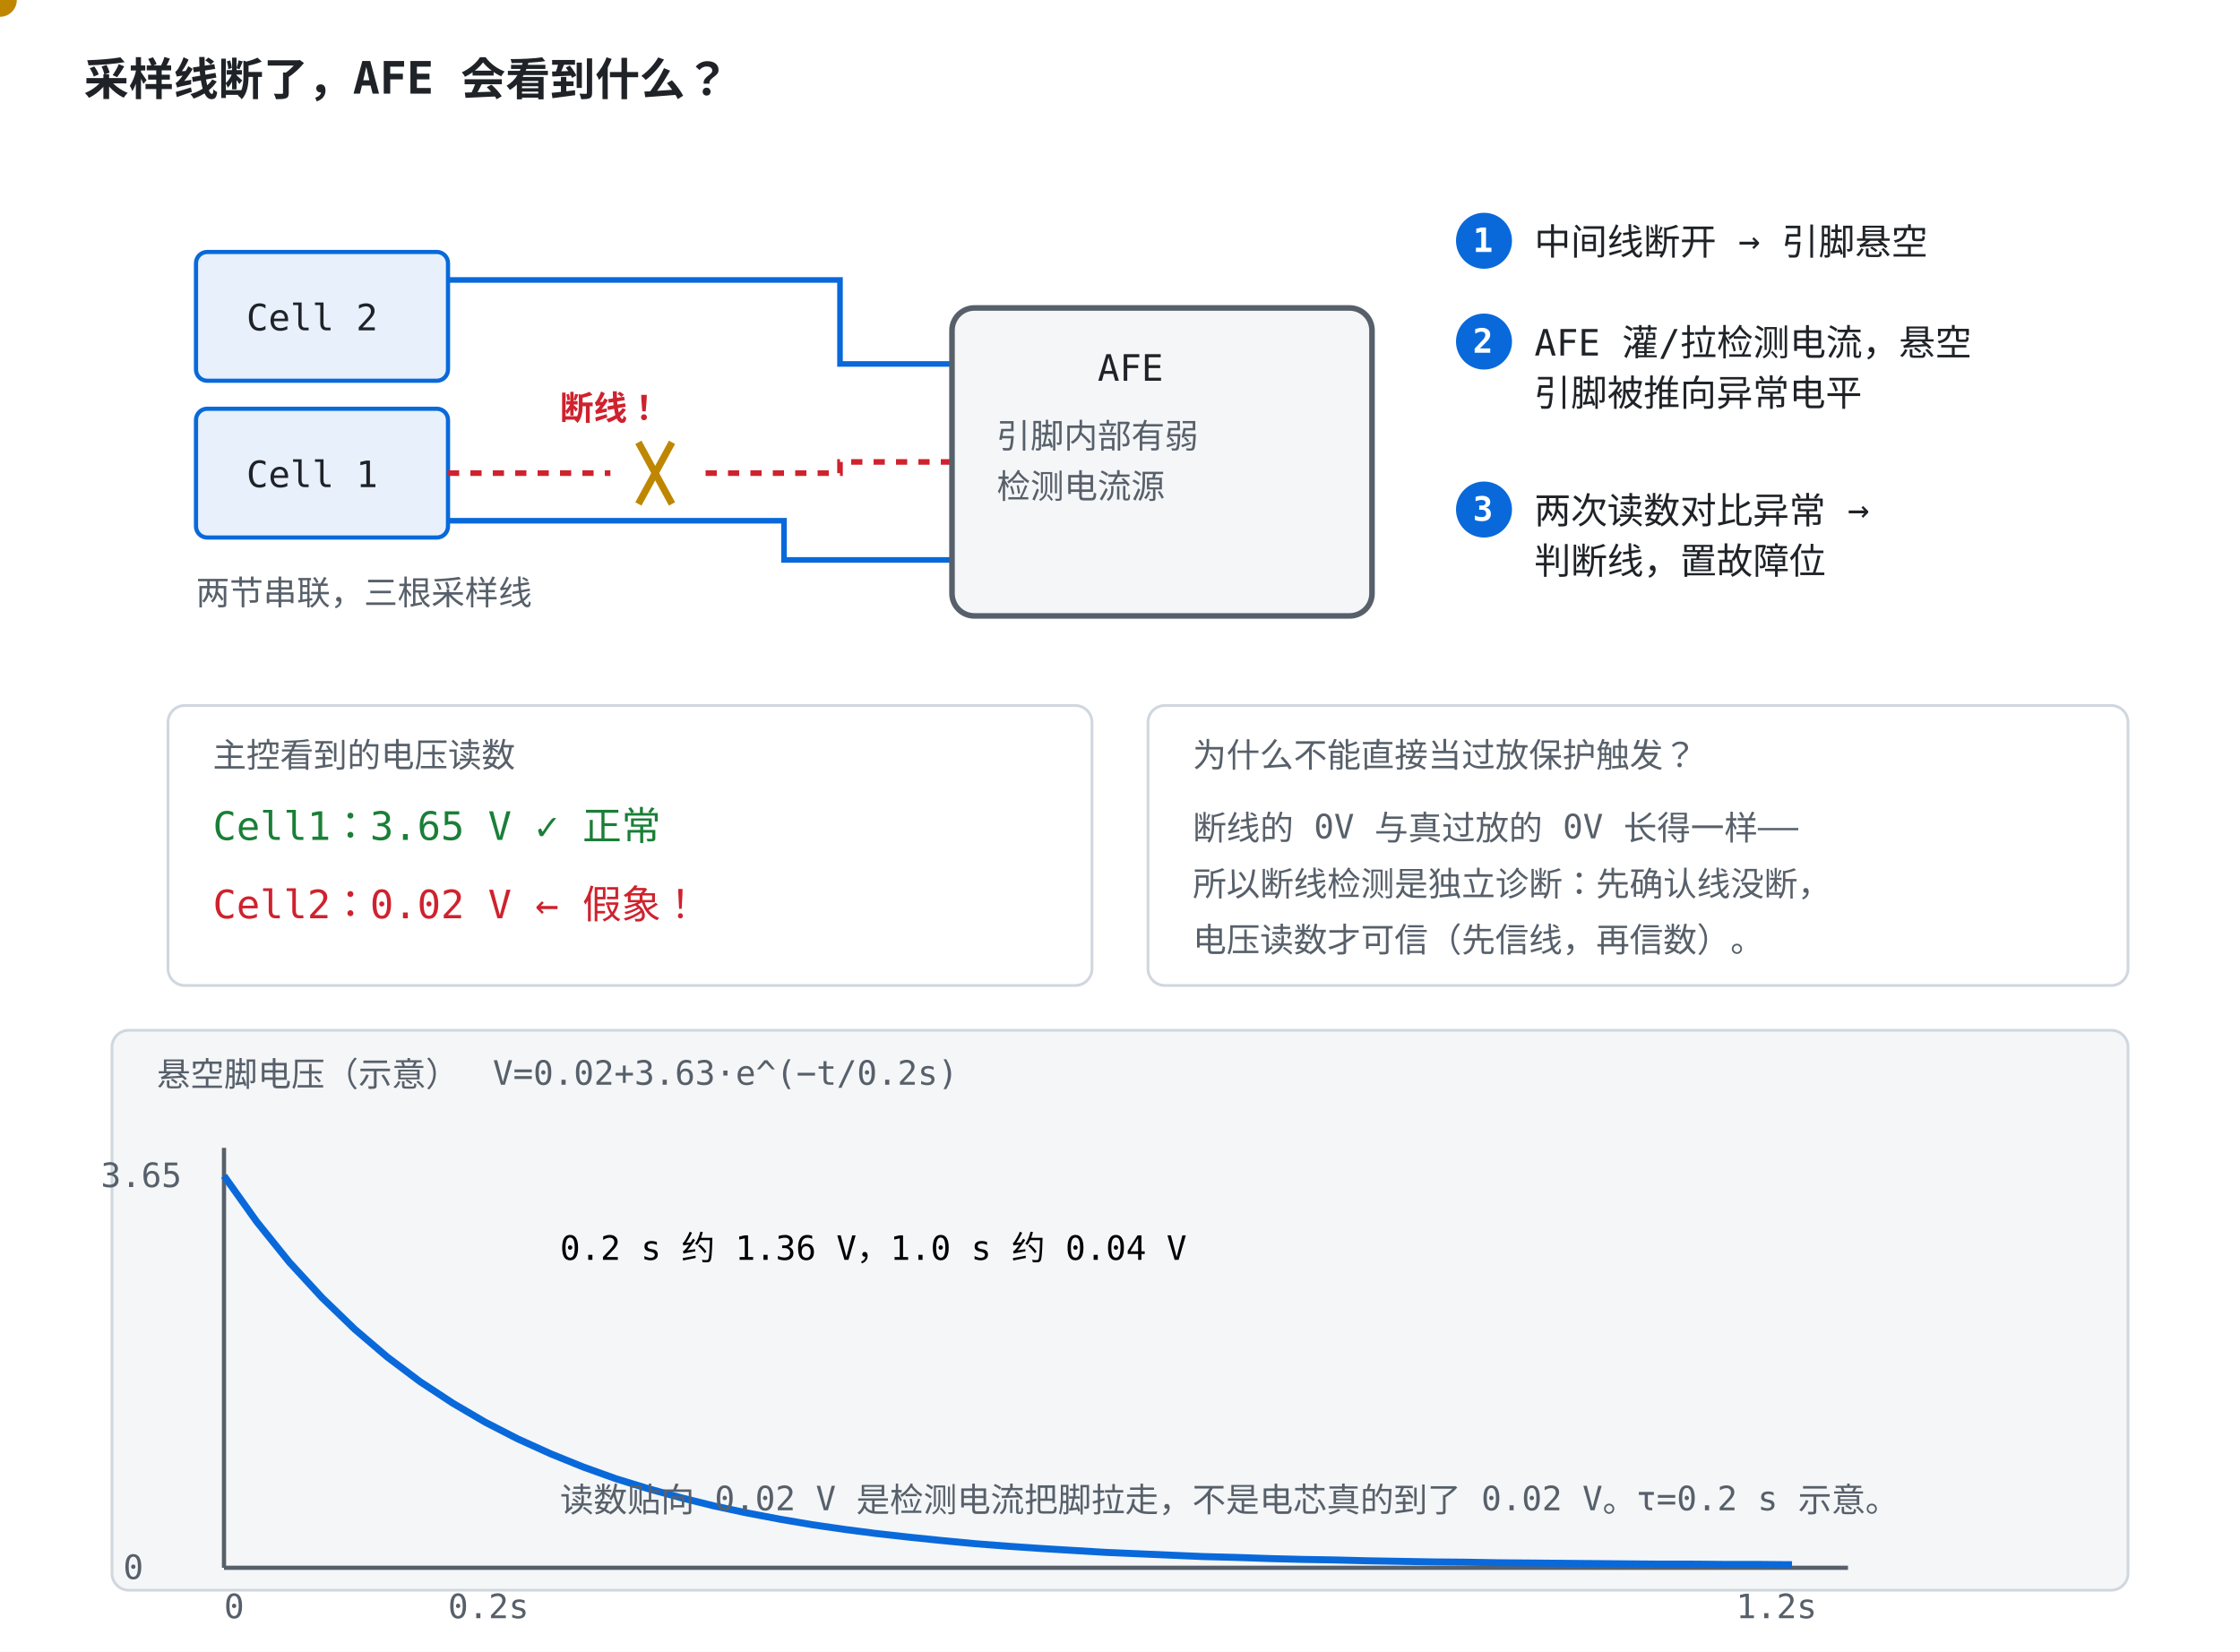
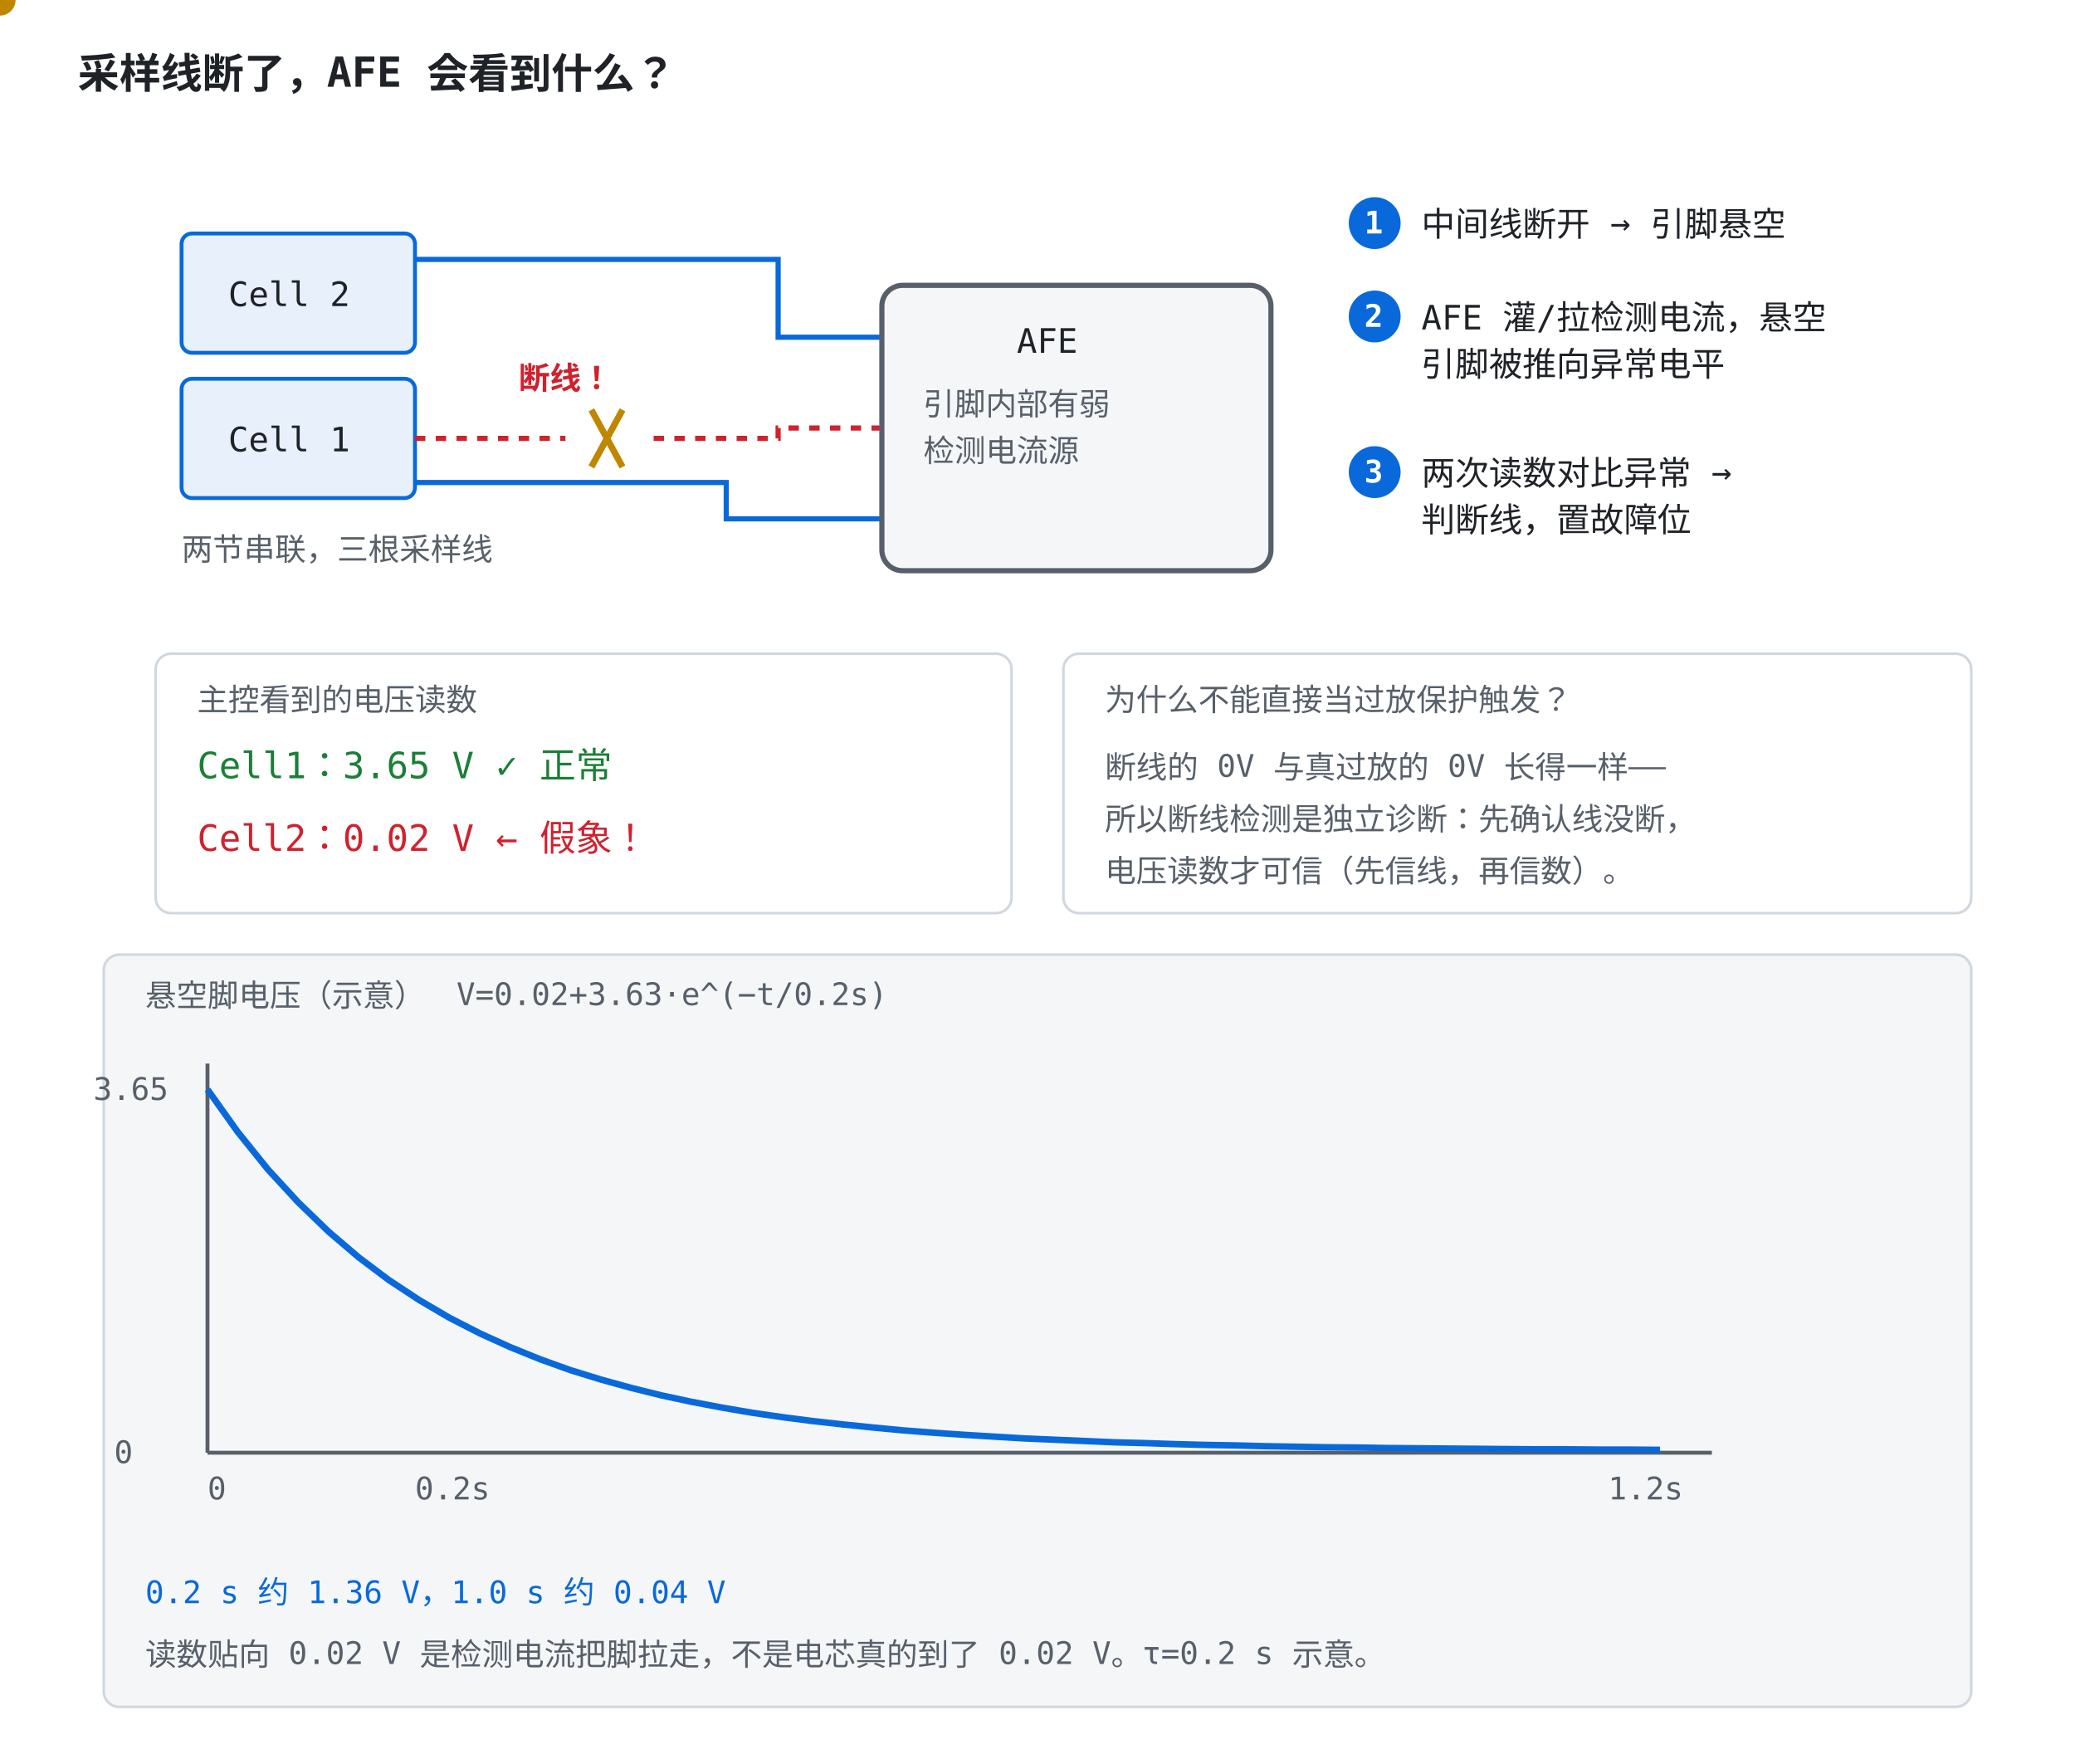
- <svg xmlns="http://www.w3.org/2000/svg" viewBox="0 0 800 590" font-family="ui-monospace, Consolas, monospace">
+ <svg xmlns="http://www.w3.org/2000/svg" viewBox="0 0 800 680" role="img" font-family="ui-monospace, Consolas, monospace">
  <style>
    .bg { fill: #ffffff; }
    .panel { fill: #f4f6f8; stroke: #d0d7de; }
    .txt { fill: #1f2328; font-size: 13px; }
    .small { fill: #57606a; font-size: 12px; }
    .title { fill: #1f2328; font-size: 16px; font-weight: bold; }
    .cell { fill: #e7f0fb; stroke: #0969da; stroke-width: 1.5; }
    .wire { stroke: #0969da; stroke-width: 2; fill: none; }
    .broken { stroke: #cf222e; stroke-width: 2; stroke-dasharray: 4 4; fill: none; }
    .chip { fill: #f4f6f8; stroke: #57606a; stroke-width: 2; }
    .ok { fill: #1a7f37; }
    .bad { fill: #cf222e; }
    .spark { stroke: #bf8700; stroke-width: 2.5; }
    .gauge { fill: #ffffff; stroke: #d0d7de; }
    .badge { fill: #0969da; }
    .badget { fill: #ffffff; font-size: 12px; font-weight: bold; }
    .axis { stroke: #57606a; stroke-width: 1.5; fill: none; }
    .lineb { stroke: #0969da; stroke-width: 2.5; fill: none; }
    .doty { fill: #bf8700; }
+     .hi { fill: #0969da; }
    @media (prefers-color-scheme: dark) {
      .bg { fill: #0d1117; }
      .panel { fill: #161b22; stroke: #30363d; }
      .txt { fill: #e6edf3; }
      .small { fill: #8b949e; }
      .title { fill: #e6edf3; }
      .cell { fill: #12233a; stroke: #4493f8; }
      .wire { stroke: #4493f8; }
      .broken { stroke: #ff7b72; }
      .chip { fill: #161b22; stroke: #8b949e; }
      .ok { fill: #3fb950; }
      .bad { fill: #ff7b72; }
      .spark { stroke: #d29922; }
      .gauge { fill: #0d1117; stroke: #30363d; }
      .badge { fill: #4493f8; }
      .badget { fill: #0d1117; }
      .axis { stroke: #8b949e; }
      .lineb { stroke: #4493f8; }
      .doty { fill: #d29922; }
+       .hi { fill: #4493f8; }
    }
  </style>
-   <rect class="bg" width="800" height="590" />
+   <rect class="bg" width="800" height="680" />
  <text class="title" x="30" y="34">采样线断了，AFE 会看到什么？</text>
  <g>
    <rect class="cell" x="70" y="90" width="90" height="46" rx="4" />
    <text class="txt" x="88" y="118">Cell 2</text>
    <rect class="cell" x="70" y="146" width="90" height="46" rx="4" />
    <text class="txt" x="88" y="174">Cell 1</text>
    <text class="small" x="70" y="216">两节串联，三根采样线</text>
  </g>
  <path class="wire" d="M 160 100 H 300 V 130 H 340" />
  <path class="broken" d="M 160 169 H 218 M 252 169 H 300 V 165 H 340" />
  <path class="wire" d="M 160 186 H 280 V 200 H 340" />
  <g>
    <line class="spark" x1="228" y1="158" x2="240" y2="180">
      <animate attributeName="opacity" values="1;0.1;1" dur="0.7s" repeatCount="indefinite" />
    </line>
    <line class="spark" x1="240" y1="158" x2="228" y2="180">
      <animate attributeName="opacity" values="0.1;1;0.1" dur="0.7s" repeatCount="indefinite" />
    </line>
    <text class="bad" x="200" y="150" font-size="12" font-weight="bold">断线！</text>
  </g>
  <rect class="chip" x="340" y="110" width="150" height="110" rx="8" />
  <text class="txt" x="392" y="136">AFE</text>
  <text class="small" x="356" y="160">引脚内部有弱</text>
  <text class="small" x="356" y="178">检测电流源</text>
  <g>
    <circle class="badge" cx="530" cy="86" r="10" />
    <text class="badget" x="526" y="90">1</text>
    <text class="txt" x="548" y="91">中间线断开 → 引脚悬空</text>
    <circle class="badge" cx="530" cy="122" r="10" />
    <text class="badget" x="526" y="126">2</text>
    <text class="txt" x="548" y="127">AFE 灌/拉检测电流，悬空</text>
    <text class="txt" x="548" y="145">引脚被推向异常电平</text>
    <circle class="badge" cx="530" cy="182" r="10" />
    <text class="badget" x="526" y="186">3</text>
    <text class="txt" x="548" y="187">两次读数对比异常 →</text>
    <text class="txt" x="548" y="205">判断线，置故障位</text>
  </g>
  <rect class="gauge" x="60" y="252" width="330" height="100" rx="6" />
  <text class="small" x="76" y="274">主控看到的电压读数</text>
  <text class="ok" x="76" y="300" font-size="14">Cell1：3.65 V ✓ 正常</text>
  <text class="bad" x="76" y="328" font-size="14">Cell2：0.02 V ← 假象！
    <animate attributeName="opacity" values="1;0.55;1" dur="1.2s" repeatCount="indefinite" />
  </text>
  <rect class="gauge" x="410" y="252" width="350" height="100" rx="6" />
  <text class="small" x="426" y="274">为什么不能直接当过放保护触发？</text>
  <text class="small" x="426" y="300">断线的 0V 与真过放的 0V 长得一样——</text>
  <text class="small" x="426" y="320">所以断线检测是独立诊断：先确认线没断，</text>
  <text class="small" x="426" y="340">电压读数才可信（先信线，再信数）。</text>
-   <rect class="panel" x="40" y="368" width="720" height="200" rx="6" />
+   <rect class="panel" x="40" y="368" width="720" height="290" rx="6" />
  <text class="small" x="56" y="388">悬空脚电压（示意）　V=0.02+3.63·e^(−t/0.2s)</text>
  <line class="axis" x1="80" y1="410" x2="80" y2="560" />
  <line class="axis" x1="80" y1="560" x2="660" y2="560" />
  <text class="small" x="36" y="424">3.65</text>
  <text class="small" x="44" y="564">0</text>
  <text class="small" x="80" y="578">0</text>
  <text class="small" x="160" y="578">0.2s</text>
  <text class="small" x="620" y="578">1.2s</text>
  <polyline class="lineb" points="80.0,420.0 91.7,436.4 103.3,450.8 115.0,463.5 126.7,474.8 138.3,484.7 150.0,493.5 161.7,501.2 173.3,508.0 185.0,514.0 196.7,519.3 208.3,524.0 220.0,528.2 231.7,531.8 243.3,535.0 255.0,537.9 266.7,540.4 278.3,542.6 290.0,544.6 301.7,546.3 313.3,547.8 325.0,549.1 336.7,550.3 348.3,551.4 360.0,552.3 371.7,553.1 383.3,553.8 395.0,554.5 406.7,555.0 418.3,555.5 430.0,556.0 441.7,556.3 453.3,556.7 465.0,557.0 476.7,557.2 488.3,557.5 500.0,557.7 511.7,557.9 523.3,558.0 535.0,558.2 546.7,558.3 558.3,558.4 570.0,558.5 581.7,558.6 593.3,558.7 605.0,558.7 616.7,558.8 628.3,558.8 640.0,558.9" />
-   <text class="hi" x="200" y="450">0.2 s 约 1.36 V，1.0 s 约 0.04 V</text>
+   <text class="hi" x="56" y="618">0.2 s 约 1.36 V，1.0 s 约 0.04 V</text>
  <circle class="doty" r="6">
    <animate attributeName="cx" values="80.0;126.7;173.3;220.0;266.7;313.3;360.0;406.7;453.3;500.0;546.7;593.3;640.0" keyTimes="0;0.083;0.167;0.25;0.333;0.417;0.5;0.583;0.667;0.75;0.833;0.917;1" dur="8s" repeatCount="indefinite" />
    <animate attributeName="cy" values="420.0;474.8;508.0;528.2;540.4;547.8;552.3;555.0;556.7;557.7;558.3;558.7;558.9" keyTimes="0;0.083;0.167;0.25;0.333;0.417;0.5;0.583;0.667;0.75;0.833;0.917;1" dur="8s" repeatCount="indefinite" />
  </circle>
-   <text class="small" x="200" y="540">读数贴向 0.02 V 是检测电流把脚拉走，不是电芯真的到了 0.02 V。τ=0.2 s 示意。</text>
+   <text class="small" x="56" y="642">读数贴向 0.02 V 是检测电流把脚拉走，不是电芯真的到了 0.02 V。τ=0.2 s 示意。</text>
</svg>
